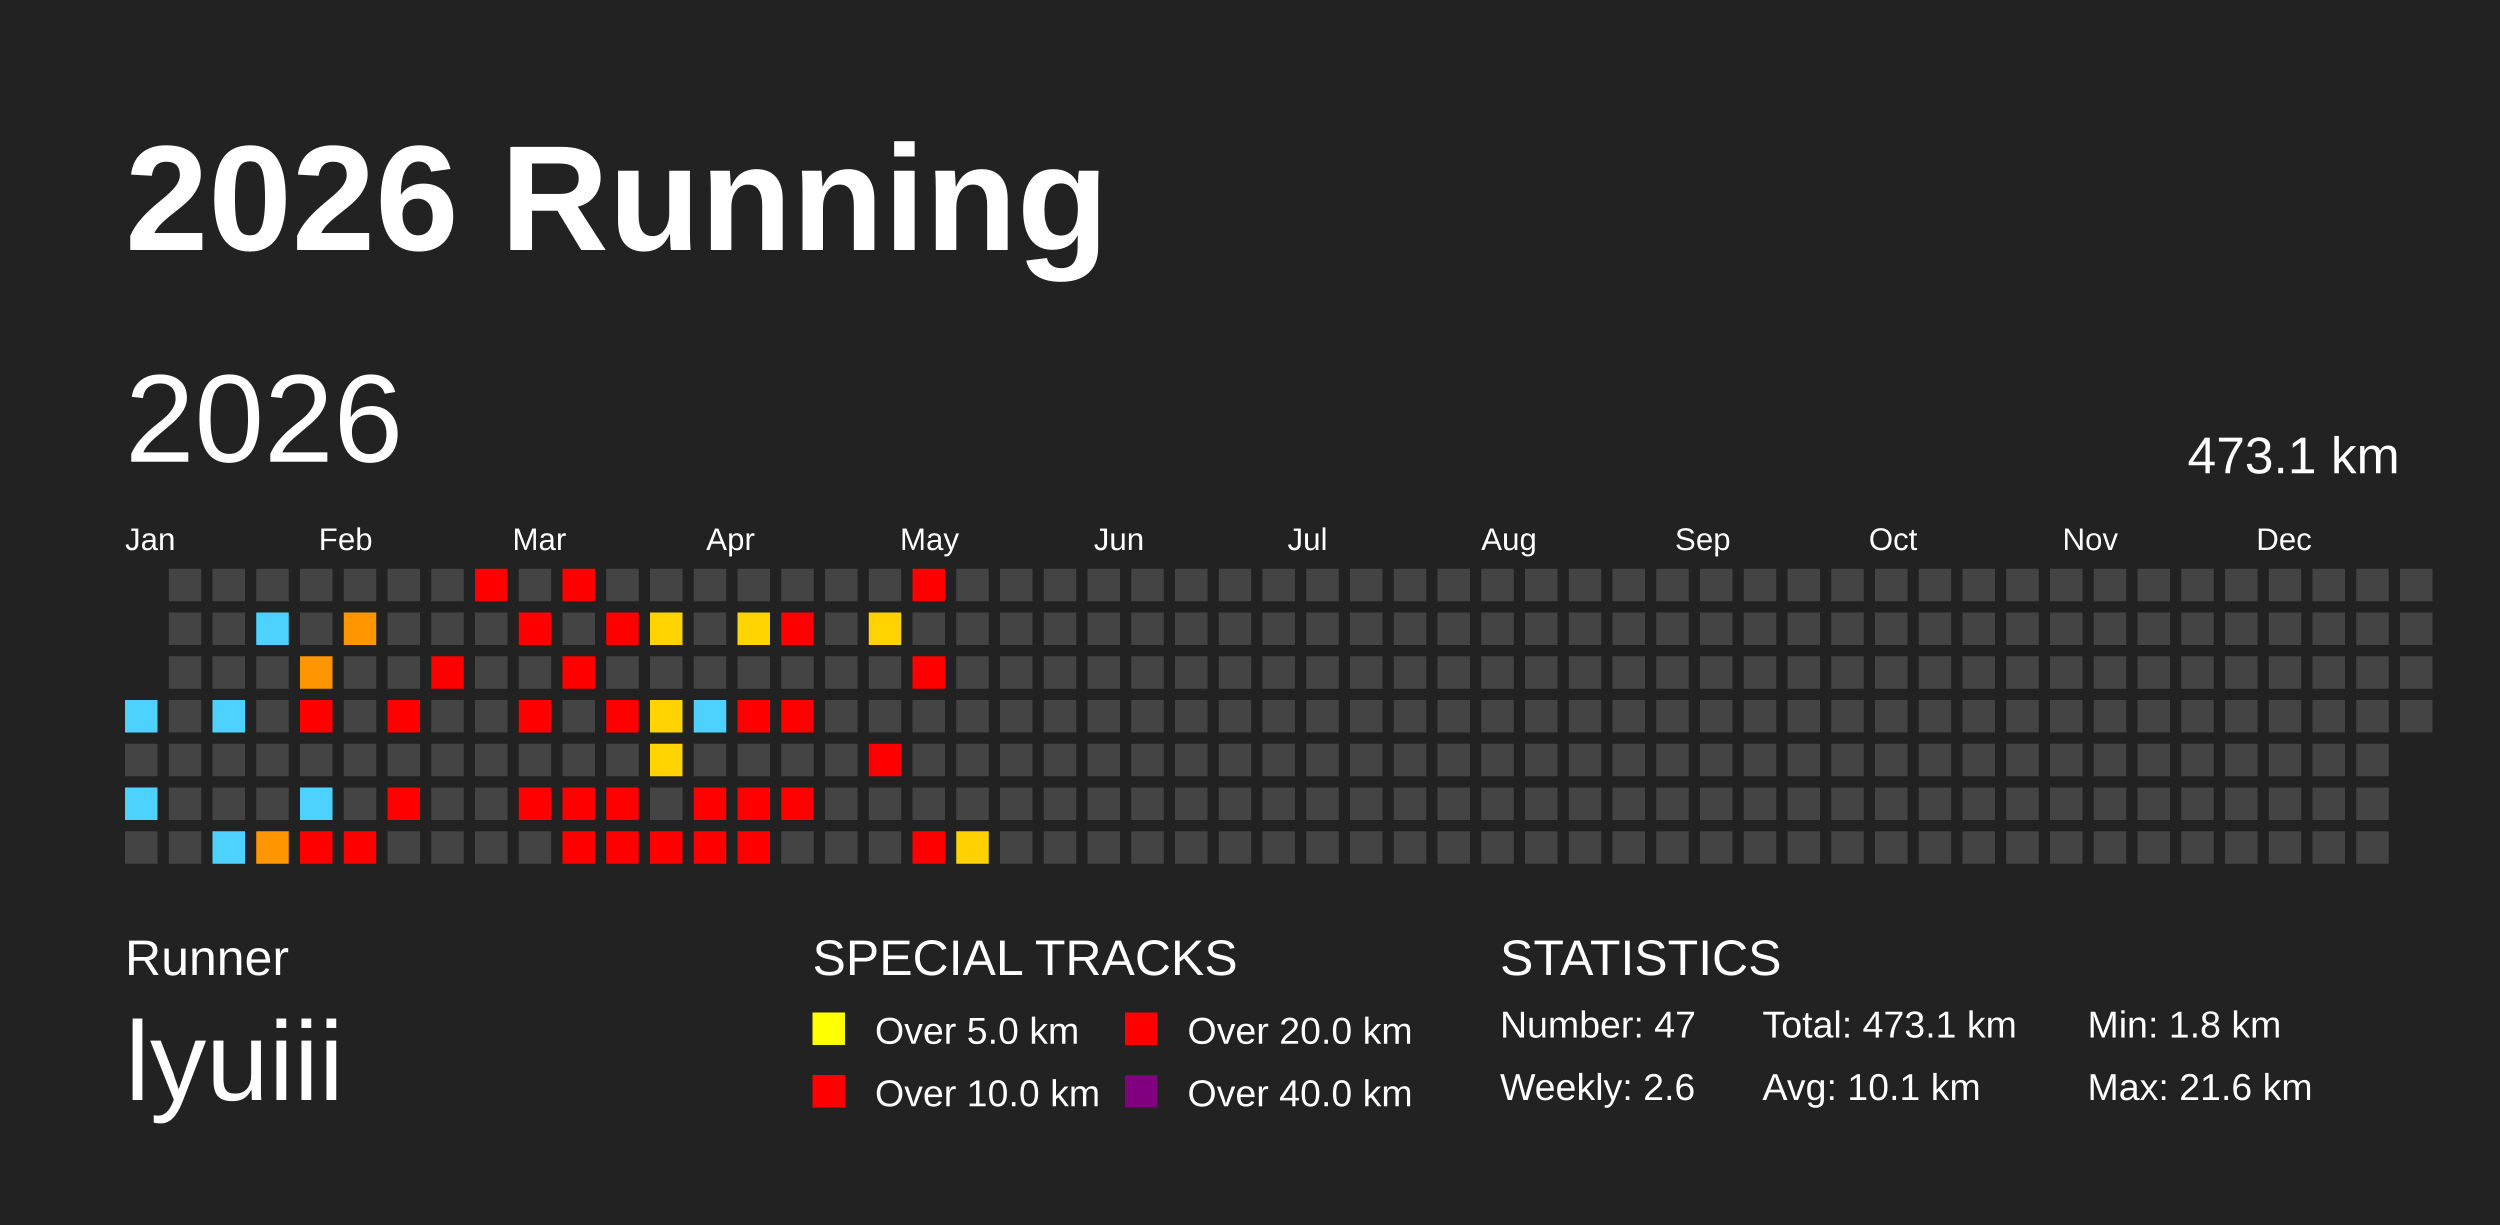
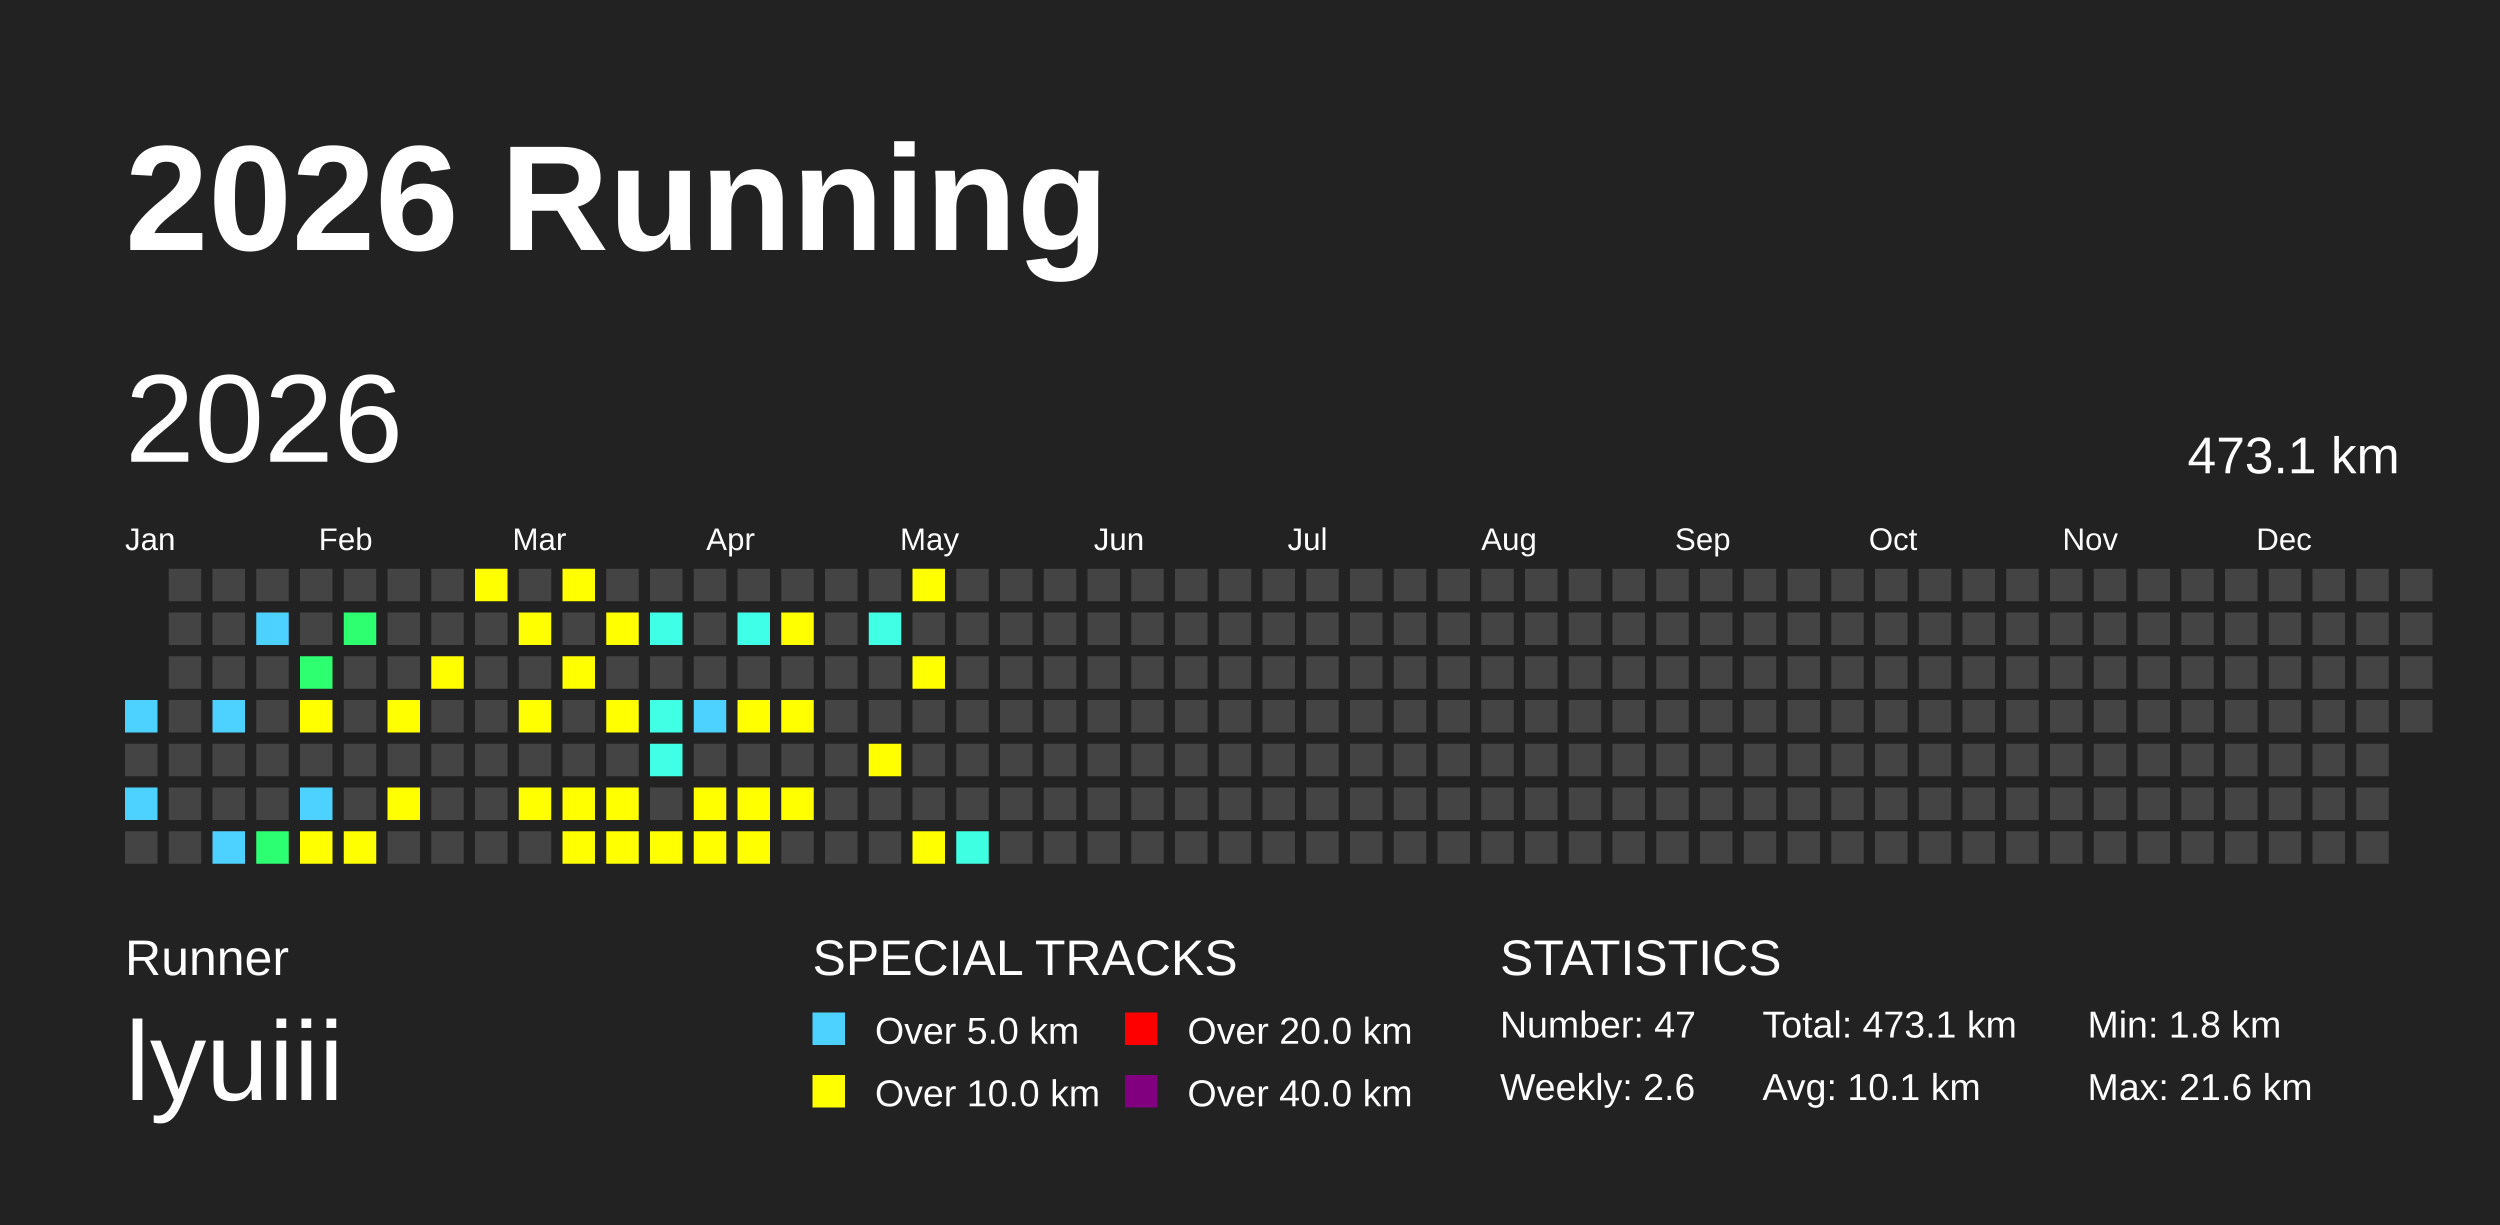
<svg xmlns="http://www.w3.org/2000/svg" baseProfile="full" height="98mm" version="1.1" viewBox="0,0,200,98" width="200mm">
  <defs />
  <rect fill="#222222" height="98" width="200" x="0" y="0" />
  <text fill="#FFFFFF" style="font-size:12px; font-family:Arial; font-weight:bold;" x="10" y="20">2026 Running</text>
  <text fill="#FFFFFF" style="font-size:4px; font-family:Arial" x="10" y="78">Runner</text>
  <text fill="#FFFFFF" style="font-size:9px; font-family:Arial" x="10" y="88">lyuiii</text>
  <text fill="#FFFFFF" style="font-size:4px; font-family:Arial" x="65" y="78">SPECIAL TRACKS</text>
-   <rect fill="yellow" height="2.6" width="2.6" x="65" y="81" />
+   <rect fill="#4DD2FF" height="2.6" width="2.6" x="65" y="81" />
  <text fill="#FFFFFF" style="font-size:3px; font-family:Arial" x="70" y="83.5">Over 5.0 km</text>
-   <rect fill="red" height="2.6" width="2.6" x="65" y="86" />
+   <rect fill="yellow" height="2.6" width="2.6" x="65" y="86" />
  <text fill="#FFFFFF" style="font-size:3px; font-family:Arial" x="70" y="88.5">Over 10.0 km</text>
-   <rect fill="#FF0000" height="2.6" width="2.6" x="90" y="81" />
+   <rect fill="red" height="2.6" width="2.6" x="90" y="81" />
  <text fill="#FFFFFF" style="font-size:3px; font-family:Arial" x="95" y="83.5">Over 20.0 km</text>
  <rect fill="#800080" height="2.6" width="2.6" x="90" y="86" />
  <text fill="#FFFFFF" style="font-size:3px; font-family:Arial" x="95" y="88.5">Over 40.0 km</text>
  <text fill="#FFFFFF" style="font-size:4px; font-family:Arial" x="120" y="78">STATISTICS</text>
  <text fill="#FFFFFF" style="font-size:3px; font-family:Arial" x="120" y="83">Number: 47</text>
  <text fill="#FFFFFF" style="font-size:3px; font-family:Arial" x="120" y="88">Weekly: 2.6</text>
  <text fill="#FFFFFF" style="font-size:3px; font-family:Arial" x="141" y="83">Total: 473.1 km</text>
  <text fill="#FFFFFF" style="font-size:3px; font-family:Arial" x="141" y="88">Avg: 10.1 km</text>
  <text fill="#FFFFFF" style="font-size:3px; font-family:Arial" x="167" y="83">Min: 1.8 km</text>
  <text fill="#FFFFFF" style="font-size:3px; font-family:Arial" x="167" y="88">Max: 21.6 km</text>
  <text dominant-baseline="hanging" fill="#FFFFFF" style="font-size:10.0px; font-family:Arial;" x="10" y="30">2026</text>
  <text dominant-baseline="hanging" fill="#FFFFFF" style="font-size:4.125px; font-family:Arial;" x="175" y="35">473.1 km</text>
  <text fill="#FFFFFF" style="font-size:2.5px; font-family:Arial" x="10.0" y="44">Jan</text>
  <text fill="#FFFFFF" style="font-size:2.5px; font-family:Arial" x="25.5" y="44">Feb</text>
  <text fill="#FFFFFF" style="font-size:2.5px; font-family:Arial" x="41.0" y="44">Mar</text>
  <text fill="#FFFFFF" style="font-size:2.5px; font-family:Arial" x="56.5" y="44">Apr</text>
  <text fill="#FFFFFF" style="font-size:2.5px; font-family:Arial" x="72.0" y="44">May</text>
  <text fill="#FFFFFF" style="font-size:2.5px; font-family:Arial" x="87.5" y="44">Jun</text>
  <text fill="#FFFFFF" style="font-size:2.5px; font-family:Arial" x="103.0" y="44">Jul</text>
  <text fill="#FFFFFF" style="font-size:2.5px; font-family:Arial" x="118.5" y="44">Aug</text>
  <text fill="#FFFFFF" style="font-size:2.5px; font-family:Arial" x="134.0" y="44">Sep</text>
  <text fill="#FFFFFF" style="font-size:2.5px; font-family:Arial" x="149.5" y="44">Oct</text>
  <text fill="#FFFFFF" style="font-size:2.5px; font-family:Arial" x="165.0" y="44">Nov</text>
  <text fill="#FFFFFF" style="font-size:2.5px; font-family:Arial" x="180.5" y="44">Dec</text>
  <rect fill="#4dd2ff" height="2.6" width="2.6" x="10.0" y="56.0" />
  <rect fill="#444444" height="2.6" width="2.6" x="10.0" y="59.5" />
  <rect fill="#4dd2ff" height="2.6" width="2.6" x="10.0" y="63.0" />
  <rect fill="#444444" height="2.6" width="2.6" x="10.0" y="66.5" />
  <rect fill="#444444" height="2.6" width="2.6" x="13.5" y="45.5" />
  <rect fill="#444444" height="2.6" width="2.6" x="13.5" y="49.0" />
  <rect fill="#444444" height="2.6" width="2.6" x="13.5" y="52.5" />
  <rect fill="#444444" height="2.6" width="2.6" x="13.5" y="56.0" />
  <rect fill="#444444" height="2.6" width="2.6" x="13.5" y="59.5" />
  <rect fill="#444444" height="2.6" width="2.6" x="13.5" y="63.0" />
  <rect fill="#444444" height="2.6" width="2.6" x="13.5" y="66.5" />
  <rect fill="#444444" height="2.6" width="2.6" x="17.0" y="45.5" />
  <rect fill="#444444" height="2.6" width="2.6" x="17.0" y="49.0" />
  <rect fill="#444444" height="2.6" width="2.6" x="17.0" y="52.5" />
  <rect fill="#4dd2ff" height="2.6" width="2.6" x="17.0" y="56.0" />
  <rect fill="#444444" height="2.6" width="2.6" x="17.0" y="59.5" />
  <rect fill="#444444" height="2.6" width="2.6" x="17.0" y="63.0" />
  <rect fill="#4dd2ff" height="2.6" width="2.6" x="17.0" y="66.5" />
  <rect fill="#444444" height="2.6" width="2.6" x="20.5" y="45.5" />
  <rect fill="#4dd2ff" height="2.6" width="2.6" x="20.5" y="49.0" />
  <rect fill="#444444" height="2.6" width="2.6" x="20.5" y="52.5" />
  <rect fill="#444444" height="2.6" width="2.6" x="20.5" y="56.0" />
  <rect fill="#444444" height="2.6" width="2.6" x="20.5" y="59.5" />
  <rect fill="#444444" height="2.6" width="2.6" x="20.5" y="63.0" />
-   <rect fill="#ff9600" height="2.6" width="2.6" x="20.5" y="66.5" />
+   <rect fill="#2dff72" height="2.6" width="2.6" x="20.5" y="66.5" />
  <rect fill="#444444" height="2.6" width="2.6" x="24.0" y="45.5" />
  <rect fill="#444444" height="2.6" width="2.6" x="24.0" y="49.0" />
-   <rect fill="#ff9600" height="2.6" width="2.6" x="24.0" y="52.5" />
-   <rect fill="red" height="2.6" width="2.6" x="24.0" y="56.0" />
+   <rect fill="#2dff71" height="2.6" width="2.6" x="24.0" y="52.5" />
+   <rect fill="yellow" height="2.6" width="2.6" x="24.0" y="56.0" />
  <rect fill="#444444" height="2.6" width="2.6" x="24.0" y="59.5" />
  <rect fill="#4dd2ff" height="2.6" width="2.6" x="24.0" y="63.0" />
-   <rect fill="red" height="2.6" width="2.6" x="24.0" y="66.5" />
+   <rect fill="yellow" height="2.6" width="2.6" x="24.0" y="66.5" />
  <rect fill="#444444" height="2.6" width="2.6" x="27.5" y="45.5" />
-   <rect fill="#ff9600" height="2.6" width="2.6" x="27.5" y="49.0" />
+   <rect fill="#2dff71" height="2.6" width="2.6" x="27.5" y="49.0" />
  <rect fill="#444444" height="2.6" width="2.6" x="27.5" y="52.5" />
  <rect fill="#444444" height="2.6" width="2.6" x="27.5" y="56.0" />
  <rect fill="#444444" height="2.6" width="2.6" x="27.5" y="59.5" />
  <rect fill="#444444" height="2.6" width="2.6" x="27.5" y="63.0" />
-   <rect fill="red" height="2.6" width="2.6" x="27.5" y="66.5" />
+   <rect fill="yellow" height="2.6" width="2.6" x="27.5" y="66.5" />
  <rect fill="#444444" height="2.6" width="2.6" x="31.0" y="45.5" />
  <rect fill="#444444" height="2.6" width="2.6" x="31.0" y="49.0" />
  <rect fill="#444444" height="2.6" width="2.6" x="31.0" y="52.5" />
-   <rect fill="red" height="2.6" width="2.6" x="31.0" y="56.0" />
+   <rect fill="yellow" height="2.6" width="2.6" x="31.0" y="56.0" />
  <rect fill="#444444" height="2.6" width="2.6" x="31.0" y="59.5" />
-   <rect fill="red" height="2.6" width="2.6" x="31.0" y="63.0" />
+   <rect fill="yellow" height="2.6" width="2.6" x="31.0" y="63.0" />
  <rect fill="#444444" height="2.6" width="2.6" x="31.0" y="66.5" />
  <rect fill="#444444" height="2.6" width="2.6" x="34.5" y="45.5" />
  <rect fill="#444444" height="2.6" width="2.6" x="34.5" y="49.0" />
-   <rect fill="red" height="2.6" width="2.6" x="34.5" y="52.5" />
+   <rect fill="yellow" height="2.6" width="2.6" x="34.5" y="52.5" />
  <rect fill="#444444" height="2.6" width="2.6" x="34.5" y="56.0" />
  <rect fill="#444444" height="2.6" width="2.6" x="34.5" y="59.5" />
  <rect fill="#444444" height="2.6" width="2.6" x="34.5" y="63.0" />
  <rect fill="#444444" height="2.6" width="2.6" x="34.5" y="66.5" />
-   <rect fill="red" height="2.6" width="2.6" x="38.0" y="45.5" />
+   <rect fill="yellow" height="2.6" width="2.6" x="38.0" y="45.5" />
  <rect fill="#444444" height="2.6" width="2.6" x="38.0" y="49.0" />
  <rect fill="#444444" height="2.6" width="2.6" x="38.0" y="52.5" />
  <rect fill="#444444" height="2.6" width="2.6" x="38.0" y="56.0" />
  <rect fill="#444444" height="2.6" width="2.6" x="38.0" y="59.5" />
  <rect fill="#444444" height="2.6" width="2.6" x="38.0" y="63.0" />
  <rect fill="#444444" height="2.6" width="2.6" x="38.0" y="66.5" />
  <rect fill="#444444" height="2.6" width="2.6" x="41.5" y="45.5" />
-   <rect fill="red" height="2.6" width="2.6" x="41.5" y="49.0" />
+   <rect fill="yellow" height="2.6" width="2.6" x="41.5" y="49.0" />
  <rect fill="#444444" height="2.6" width="2.6" x="41.5" y="52.5" />
-   <rect fill="red" height="2.6" width="2.6" x="41.5" y="56.0" />
+   <rect fill="yellow" height="2.6" width="2.6" x="41.5" y="56.0" />
  <rect fill="#444444" height="2.6" width="2.6" x="41.5" y="59.5" />
-   <rect fill="red" height="2.6" width="2.6" x="41.5" y="63.0" />
+   <rect fill="yellow" height="2.6" width="2.6" x="41.5" y="63.0" />
  <rect fill="#444444" height="2.6" width="2.6" x="41.5" y="66.5" />
-   <rect fill="red" height="2.6" width="2.6" x="45.0" y="45.5" />
+   <rect fill="yellow" height="2.6" width="2.6" x="45.0" y="45.5" />
  <rect fill="#444444" height="2.6" width="2.6" x="45.0" y="49.0" />
-   <rect fill="red" height="2.6" width="2.6" x="45.0" y="52.5" />
+   <rect fill="yellow" height="2.6" width="2.6" x="45.0" y="52.5" />
  <rect fill="#444444" height="2.6" width="2.6" x="45.0" y="56.0" />
  <rect fill="#444444" height="2.6" width="2.6" x="45.0" y="59.5" />
-   <rect fill="red" height="2.6" width="2.6" x="45.0" y="63.0" />
-   <rect fill="red" height="2.6" width="2.6" x="45.0" y="66.5" />
+   <rect fill="yellow" height="2.6" width="2.6" x="45.0" y="63.0" />
+   <rect fill="yellow" height="2.6" width="2.6" x="45.0" y="66.5" />
  <rect fill="#444444" height="2.6" width="2.6" x="48.5" y="45.5" />
-   <rect fill="red" height="2.6" width="2.6" x="48.5" y="49.0" />
+   <rect fill="yellow" height="2.6" width="2.6" x="48.5" y="49.0" />
  <rect fill="#444444" height="2.6" width="2.6" x="48.5" y="52.5" />
-   <rect fill="red" height="2.6" width="2.6" x="48.5" y="56.0" />
+   <rect fill="yellow" height="2.6" width="2.6" x="48.5" y="56.0" />
  <rect fill="#444444" height="2.6" width="2.6" x="48.5" y="59.5" />
-   <rect fill="red" height="2.6" width="2.6" x="48.5" y="63.0" />
-   <rect fill="red" height="2.6" width="2.6" x="48.5" y="66.5" />
+   <rect fill="yellow" height="2.6" width="2.6" x="48.5" y="63.0" />
+   <rect fill="yellow" height="2.6" width="2.6" x="48.5" y="66.5" />
  <rect fill="#444444" height="2.6" width="2.6" x="52.0" y="45.5" />
-   <rect fill="#ffd400" height="2.6" width="2.6" x="52.0" y="49.0" />
+   <rect fill="#40ffe7" height="2.6" width="2.6" x="52.0" y="49.0" />
  <rect fill="#444444" height="2.6" width="2.6" x="52.0" y="52.5" />
-   <rect fill="#ffd300" height="2.6" width="2.6" x="52.0" y="56.0" />
-   <rect fill="#ffd400" height="2.6" width="2.6" x="52.0" y="59.5" />
+   <rect fill="#40ffe5" height="2.6" width="2.6" x="52.0" y="56.0" />
+   <rect fill="#40ffe6" height="2.6" width="2.6" x="52.0" y="59.5" />
  <rect fill="#444444" height="2.6" width="2.6" x="52.0" y="63.0" />
-   <rect fill="red" height="2.6" width="2.6" x="52.0" y="66.5" />
+   <rect fill="yellow" height="2.6" width="2.6" x="52.0" y="66.5" />
  <rect fill="#444444" height="2.6" width="2.6" x="55.5" y="45.5" />
  <rect fill="#444444" height="2.6" width="2.6" x="55.5" y="49.0" />
  <rect fill="#444444" height="2.6" width="2.6" x="55.5" y="52.5" />
  <rect fill="#4dd2ff" height="2.6" width="2.6" x="55.5" y="56.0" />
  <rect fill="#444444" height="2.6" width="2.6" x="55.5" y="59.5" />
-   <rect fill="red" height="2.6" width="2.6" x="55.5" y="63.0" />
-   <rect fill="red" height="2.6" width="2.6" x="55.5" y="66.5" />
+   <rect fill="yellow" height="2.6" width="2.6" x="55.5" y="63.0" />
+   <rect fill="yellow" height="2.6" width="2.6" x="55.5" y="66.5" />
  <rect fill="#444444" height="2.6" width="2.6" x="59.0" y="45.5" />
-   <rect fill="#ffd500" height="2.6" width="2.6" x="59.0" y="49.0" />
+   <rect fill="#40ffe9" height="2.6" width="2.6" x="59.0" y="49.0" />
  <rect fill="#444444" height="2.6" width="2.6" x="59.0" y="52.5" />
-   <rect fill="red" height="2.6" width="2.6" x="59.0" y="56.0" />
+   <rect fill="yellow" height="2.6" width="2.6" x="59.0" y="56.0" />
  <rect fill="#444444" height="2.6" width="2.6" x="59.0" y="59.5" />
-   <rect fill="red" height="2.6" width="2.6" x="59.0" y="63.0" />
-   <rect fill="red" height="2.6" width="2.6" x="59.0" y="66.5" />
+   <rect fill="yellow" height="2.6" width="2.6" x="59.0" y="63.0" />
+   <rect fill="yellow" height="2.6" width="2.6" x="59.0" y="66.5" />
  <rect fill="#444444" height="2.6" width="2.6" x="62.5" y="45.5" />
-   <rect fill="red" height="2.6" width="2.6" x="62.5" y="49.0" />
+   <rect fill="yellow" height="2.6" width="2.6" x="62.5" y="49.0" />
  <rect fill="#444444" height="2.6" width="2.6" x="62.5" y="52.5" />
-   <rect fill="red" height="2.6" width="2.6" x="62.5" y="56.0" />
+   <rect fill="yellow" height="2.6" width="2.6" x="62.5" y="56.0" />
  <rect fill="#444444" height="2.6" width="2.6" x="62.5" y="59.5" />
-   <rect fill="red" height="2.6" width="2.6" x="62.5" y="63.0" />
+   <rect fill="yellow" height="2.6" width="2.6" x="62.5" y="63.0" />
  <rect fill="#444444" height="2.6" width="2.6" x="62.5" y="66.5" />
  <rect fill="#444444" height="2.6" width="2.6" x="66.0" y="45.5" />
  <rect fill="#444444" height="2.6" width="2.6" x="66.0" y="49.0" />
  <rect fill="#444444" height="2.6" width="2.6" x="66.0" y="52.5" />
  <rect fill="#444444" height="2.6" width="2.6" x="66.0" y="56.0" />
  <rect fill="#444444" height="2.6" width="2.6" x="66.0" y="59.5" />
  <rect fill="#444444" height="2.6" width="2.6" x="66.0" y="63.0" />
  <rect fill="#444444" height="2.6" width="2.6" x="66.0" y="66.5" />
  <rect fill="#444444" height="2.6" width="2.6" x="69.5" y="45.5" />
-   <rect fill="#ffd300" height="2.6" width="2.6" x="69.5" y="49.0" />
+   <rect fill="#40ffe5" height="2.6" width="2.6" x="69.5" y="49.0" />
  <rect fill="#444444" height="2.6" width="2.6" x="69.5" y="52.5" />
  <rect fill="#444444" height="2.6" width="2.6" x="69.5" y="56.0" />
-   <rect fill="red" height="2.6" width="2.6" x="69.5" y="59.5" />
+   <rect fill="yellow" height="2.6" width="2.6" x="69.5" y="59.5" />
  <rect fill="#444444" height="2.6" width="2.6" x="69.5" y="63.0" />
  <rect fill="#444444" height="2.6" width="2.6" x="69.5" y="66.5" />
-   <rect fill="red" height="2.6" width="2.6" x="73.0" y="45.5" />
+   <rect fill="yellow" height="2.6" width="2.6" x="73.0" y="45.5" />
  <rect fill="#444444" height="2.6" width="2.6" x="73.0" y="49.0" />
-   <rect fill="red" height="2.6" width="2.6" x="73.0" y="52.5" />
+   <rect fill="yellow" height="2.6" width="2.6" x="73.0" y="52.5" />
  <rect fill="#444444" height="2.6" width="2.6" x="73.0" y="56.0" />
  <rect fill="#444444" height="2.6" width="2.6" x="73.0" y="59.5" />
  <rect fill="#444444" height="2.6" width="2.6" x="73.0" y="63.0" />
-   <rect fill="red" height="2.6" width="2.6" x="73.0" y="66.5" />
+   <rect fill="yellow" height="2.6" width="2.6" x="73.0" y="66.5" />
  <rect fill="#444444" height="2.6" width="2.6" x="76.5" y="45.5" />
  <rect fill="#444444" height="2.6" width="2.6" x="76.5" y="49.0" />
  <rect fill="#444444" height="2.6" width="2.6" x="76.5" y="52.5" />
  <rect fill="#444444" height="2.6" width="2.6" x="76.5" y="56.0" />
  <rect fill="#444444" height="2.6" width="2.6" x="76.5" y="59.5" />
  <rect fill="#444444" height="2.6" width="2.6" x="76.5" y="63.0" />
-   <rect fill="#ffd100" height="2.6" width="2.6" x="76.5" y="66.5" />
+   <rect fill="#3fffe2" height="2.6" width="2.6" x="76.5" y="66.5" />
  <rect fill="#444444" height="2.6" width="2.6" x="80.0" y="45.5" />
  <rect fill="#444444" height="2.6" width="2.6" x="80.0" y="49.0" />
  <rect fill="#444444" height="2.6" width="2.6" x="80.0" y="52.5" />
  <rect fill="#444444" height="2.6" width="2.6" x="80.0" y="56.0" />
  <rect fill="#444444" height="2.6" width="2.6" x="80.0" y="59.5" />
  <rect fill="#444444" height="2.6" width="2.6" x="80.0" y="63.0" />
  <rect fill="#444444" height="2.6" width="2.6" x="80.0" y="66.5" />
  <rect fill="#444444" height="2.6" width="2.6" x="83.5" y="45.5" />
  <rect fill="#444444" height="2.6" width="2.6" x="83.5" y="49.0" />
  <rect fill="#444444" height="2.6" width="2.6" x="83.5" y="52.5" />
  <rect fill="#444444" height="2.6" width="2.6" x="83.5" y="56.0" />
  <rect fill="#444444" height="2.6" width="2.6" x="83.5" y="59.5" />
  <rect fill="#444444" height="2.6" width="2.6" x="83.5" y="63.0" />
  <rect fill="#444444" height="2.6" width="2.6" x="83.5" y="66.5" />
  <rect fill="#444444" height="2.6" width="2.6" x="87.0" y="45.5" />
  <rect fill="#444444" height="2.6" width="2.6" x="87.0" y="49.0" />
  <rect fill="#444444" height="2.6" width="2.6" x="87.0" y="52.5" />
  <rect fill="#444444" height="2.6" width="2.6" x="87.0" y="56.0" />
  <rect fill="#444444" height="2.6" width="2.6" x="87.0" y="59.5" />
  <rect fill="#444444" height="2.6" width="2.6" x="87.0" y="63.0" />
  <rect fill="#444444" height="2.6" width="2.6" x="87.0" y="66.5" />
  <rect fill="#444444" height="2.6" width="2.6" x="90.5" y="45.5" />
  <rect fill="#444444" height="2.6" width="2.6" x="90.5" y="49.0" />
  <rect fill="#444444" height="2.6" width="2.6" x="90.5" y="52.5" />
  <rect fill="#444444" height="2.6" width="2.6" x="90.5" y="56.0" />
  <rect fill="#444444" height="2.6" width="2.6" x="90.5" y="59.5" />
  <rect fill="#444444" height="2.6" width="2.6" x="90.5" y="63.0" />
  <rect fill="#444444" height="2.6" width="2.6" x="90.5" y="66.5" />
  <rect fill="#444444" height="2.6" width="2.6" x="94.0" y="45.5" />
  <rect fill="#444444" height="2.6" width="2.6" x="94.0" y="49.0" />
  <rect fill="#444444" height="2.6" width="2.6" x="94.0" y="52.5" />
  <rect fill="#444444" height="2.6" width="2.6" x="94.0" y="56.0" />
  <rect fill="#444444" height="2.6" width="2.6" x="94.0" y="59.5" />
  <rect fill="#444444" height="2.6" width="2.6" x="94.0" y="63.0" />
  <rect fill="#444444" height="2.6" width="2.6" x="94.0" y="66.5" />
  <rect fill="#444444" height="2.6" width="2.6" x="97.5" y="45.5" />
  <rect fill="#444444" height="2.6" width="2.6" x="97.5" y="49.0" />
  <rect fill="#444444" height="2.6" width="2.6" x="97.5" y="52.5" />
  <rect fill="#444444" height="2.6" width="2.6" x="97.5" y="56.0" />
  <rect fill="#444444" height="2.6" width="2.6" x="97.5" y="59.5" />
  <rect fill="#444444" height="2.6" width="2.6" x="97.5" y="63.0" />
  <rect fill="#444444" height="2.6" width="2.6" x="97.5" y="66.5" />
  <rect fill="#444444" height="2.6" width="2.6" x="101.0" y="45.5" />
  <rect fill="#444444" height="2.6" width="2.6" x="101.0" y="49.0" />
  <rect fill="#444444" height="2.6" width="2.6" x="101.0" y="52.5" />
  <rect fill="#444444" height="2.6" width="2.6" x="101.0" y="56.0" />
  <rect fill="#444444" height="2.6" width="2.6" x="101.0" y="59.5" />
  <rect fill="#444444" height="2.6" width="2.6" x="101.0" y="63.0" />
  <rect fill="#444444" height="2.6" width="2.6" x="101.0" y="66.5" />
  <rect fill="#444444" height="2.6" width="2.6" x="104.5" y="45.5" />
  <rect fill="#444444" height="2.6" width="2.6" x="104.5" y="49.0" />
  <rect fill="#444444" height="2.6" width="2.6" x="104.5" y="52.5" />
  <rect fill="#444444" height="2.6" width="2.6" x="104.5" y="56.0" />
  <rect fill="#444444" height="2.6" width="2.6" x="104.5" y="59.5" />
  <rect fill="#444444" height="2.6" width="2.6" x="104.5" y="63.0" />
  <rect fill="#444444" height="2.6" width="2.6" x="104.5" y="66.5" />
  <rect fill="#444444" height="2.6" width="2.6" x="108.0" y="45.5" />
  <rect fill="#444444" height="2.6" width="2.6" x="108.0" y="49.0" />
  <rect fill="#444444" height="2.6" width="2.6" x="108.0" y="52.5" />
  <rect fill="#444444" height="2.6" width="2.6" x="108.0" y="56.0" />
  <rect fill="#444444" height="2.6" width="2.6" x="108.0" y="59.5" />
  <rect fill="#444444" height="2.6" width="2.6" x="108.0" y="63.0" />
  <rect fill="#444444" height="2.6" width="2.6" x="108.0" y="66.5" />
  <rect fill="#444444" height="2.6" width="2.6" x="111.5" y="45.5" />
  <rect fill="#444444" height="2.6" width="2.6" x="111.5" y="49.0" />
  <rect fill="#444444" height="2.6" width="2.6" x="111.5" y="52.5" />
  <rect fill="#444444" height="2.6" width="2.6" x="111.5" y="56.0" />
  <rect fill="#444444" height="2.6" width="2.6" x="111.5" y="59.5" />
  <rect fill="#444444" height="2.6" width="2.6" x="111.5" y="63.0" />
  <rect fill="#444444" height="2.6" width="2.6" x="111.5" y="66.5" />
  <rect fill="#444444" height="2.6" width="2.6" x="115.0" y="45.5" />
  <rect fill="#444444" height="2.6" width="2.6" x="115.0" y="49.0" />
  <rect fill="#444444" height="2.6" width="2.6" x="115.0" y="52.5" />
  <rect fill="#444444" height="2.6" width="2.6" x="115.0" y="56.0" />
  <rect fill="#444444" height="2.6" width="2.6" x="115.0" y="59.5" />
  <rect fill="#444444" height="2.6" width="2.6" x="115.0" y="63.0" />
  <rect fill="#444444" height="2.6" width="2.6" x="115.0" y="66.5" />
  <rect fill="#444444" height="2.6" width="2.6" x="118.5" y="45.5" />
  <rect fill="#444444" height="2.6" width="2.6" x="118.5" y="49.0" />
  <rect fill="#444444" height="2.6" width="2.6" x="118.5" y="52.5" />
  <rect fill="#444444" height="2.6" width="2.6" x="118.5" y="56.0" />
  <rect fill="#444444" height="2.6" width="2.6" x="118.5" y="59.5" />
  <rect fill="#444444" height="2.6" width="2.6" x="118.5" y="63.0" />
  <rect fill="#444444" height="2.6" width="2.6" x="118.5" y="66.5" />
  <rect fill="#444444" height="2.6" width="2.6" x="122.0" y="45.5" />
  <rect fill="#444444" height="2.6" width="2.6" x="122.0" y="49.0" />
  <rect fill="#444444" height="2.6" width="2.6" x="122.0" y="52.5" />
  <rect fill="#444444" height="2.6" width="2.6" x="122.0" y="56.0" />
  <rect fill="#444444" height="2.6" width="2.6" x="122.0" y="59.5" />
  <rect fill="#444444" height="2.6" width="2.6" x="122.0" y="63.0" />
  <rect fill="#444444" height="2.6" width="2.6" x="122.0" y="66.5" />
  <rect fill="#444444" height="2.6" width="2.6" x="125.5" y="45.5" />
  <rect fill="#444444" height="2.6" width="2.6" x="125.5" y="49.0" />
  <rect fill="#444444" height="2.6" width="2.6" x="125.5" y="52.5" />
  <rect fill="#444444" height="2.6" width="2.6" x="125.5" y="56.0" />
  <rect fill="#444444" height="2.6" width="2.6" x="125.5" y="59.5" />
  <rect fill="#444444" height="2.6" width="2.6" x="125.5" y="63.0" />
  <rect fill="#444444" height="2.6" width="2.6" x="125.5" y="66.5" />
  <rect fill="#444444" height="2.6" width="2.6" x="129.0" y="45.5" />
  <rect fill="#444444" height="2.6" width="2.6" x="129.0" y="49.0" />
  <rect fill="#444444" height="2.6" width="2.6" x="129.0" y="52.5" />
  <rect fill="#444444" height="2.6" width="2.6" x="129.0" y="56.0" />
  <rect fill="#444444" height="2.6" width="2.6" x="129.0" y="59.5" />
  <rect fill="#444444" height="2.6" width="2.6" x="129.0" y="63.0" />
  <rect fill="#444444" height="2.6" width="2.6" x="129.0" y="66.5" />
  <rect fill="#444444" height="2.6" width="2.6" x="132.5" y="45.5" />
  <rect fill="#444444" height="2.6" width="2.6" x="132.5" y="49.0" />
  <rect fill="#444444" height="2.6" width="2.6" x="132.5" y="52.5" />
  <rect fill="#444444" height="2.6" width="2.6" x="132.5" y="56.0" />
  <rect fill="#444444" height="2.6" width="2.6" x="132.5" y="59.5" />
  <rect fill="#444444" height="2.6" width="2.6" x="132.5" y="63.0" />
  <rect fill="#444444" height="2.6" width="2.6" x="132.5" y="66.5" />
  <rect fill="#444444" height="2.6" width="2.6" x="136.0" y="45.5" />
  <rect fill="#444444" height="2.6" width="2.6" x="136.0" y="49.0" />
  <rect fill="#444444" height="2.6" width="2.6" x="136.0" y="52.5" />
  <rect fill="#444444" height="2.6" width="2.6" x="136.0" y="56.0" />
  <rect fill="#444444" height="2.6" width="2.6" x="136.0" y="59.5" />
  <rect fill="#444444" height="2.6" width="2.6" x="136.0" y="63.0" />
  <rect fill="#444444" height="2.6" width="2.6" x="136.0" y="66.5" />
  <rect fill="#444444" height="2.6" width="2.6" x="139.5" y="45.5" />
  <rect fill="#444444" height="2.6" width="2.6" x="139.5" y="49.0" />
  <rect fill="#444444" height="2.6" width="2.6" x="139.5" y="52.5" />
  <rect fill="#444444" height="2.6" width="2.6" x="139.5" y="56.0" />
  <rect fill="#444444" height="2.6" width="2.6" x="139.5" y="59.5" />
  <rect fill="#444444" height="2.6" width="2.6" x="139.5" y="63.0" />
  <rect fill="#444444" height="2.6" width="2.6" x="139.5" y="66.5" />
  <rect fill="#444444" height="2.6" width="2.6" x="143.0" y="45.5" />
  <rect fill="#444444" height="2.6" width="2.6" x="143.0" y="49.0" />
  <rect fill="#444444" height="2.6" width="2.6" x="143.0" y="52.5" />
  <rect fill="#444444" height="2.6" width="2.6" x="143.0" y="56.0" />
  <rect fill="#444444" height="2.6" width="2.6" x="143.0" y="59.5" />
  <rect fill="#444444" height="2.6" width="2.6" x="143.0" y="63.0" />
  <rect fill="#444444" height="2.6" width="2.6" x="143.0" y="66.5" />
  <rect fill="#444444" height="2.6" width="2.6" x="146.5" y="45.5" />
  <rect fill="#444444" height="2.6" width="2.6" x="146.5" y="49.0" />
  <rect fill="#444444" height="2.6" width="2.6" x="146.5" y="52.5" />
  <rect fill="#444444" height="2.6" width="2.6" x="146.5" y="56.0" />
  <rect fill="#444444" height="2.6" width="2.6" x="146.5" y="59.5" />
  <rect fill="#444444" height="2.6" width="2.6" x="146.5" y="63.0" />
  <rect fill="#444444" height="2.6" width="2.6" x="146.5" y="66.5" />
  <rect fill="#444444" height="2.6" width="2.6" x="150.0" y="45.5" />
  <rect fill="#444444" height="2.6" width="2.6" x="150.0" y="49.0" />
  <rect fill="#444444" height="2.6" width="2.6" x="150.0" y="52.5" />
  <rect fill="#444444" height="2.6" width="2.6" x="150.0" y="56.0" />
  <rect fill="#444444" height="2.6" width="2.6" x="150.0" y="59.5" />
  <rect fill="#444444" height="2.6" width="2.6" x="150.0" y="63.0" />
  <rect fill="#444444" height="2.6" width="2.6" x="150.0" y="66.5" />
  <rect fill="#444444" height="2.6" width="2.6" x="153.5" y="45.5" />
  <rect fill="#444444" height="2.6" width="2.6" x="153.5" y="49.0" />
  <rect fill="#444444" height="2.6" width="2.6" x="153.5" y="52.5" />
  <rect fill="#444444" height="2.6" width="2.6" x="153.5" y="56.0" />
  <rect fill="#444444" height="2.6" width="2.6" x="153.5" y="59.5" />
  <rect fill="#444444" height="2.6" width="2.6" x="153.5" y="63.0" />
  <rect fill="#444444" height="2.6" width="2.6" x="153.5" y="66.5" />
  <rect fill="#444444" height="2.6" width="2.6" x="157.0" y="45.5" />
  <rect fill="#444444" height="2.6" width="2.6" x="157.0" y="49.0" />
  <rect fill="#444444" height="2.6" width="2.6" x="157.0" y="52.5" />
  <rect fill="#444444" height="2.6" width="2.6" x="157.0" y="56.0" />
  <rect fill="#444444" height="2.6" width="2.6" x="157.0" y="59.5" />
  <rect fill="#444444" height="2.6" width="2.6" x="157.0" y="63.0" />
  <rect fill="#444444" height="2.6" width="2.6" x="157.0" y="66.5" />
  <rect fill="#444444" height="2.6" width="2.6" x="160.5" y="45.5" />
  <rect fill="#444444" height="2.6" width="2.6" x="160.5" y="49.0" />
  <rect fill="#444444" height="2.6" width="2.6" x="160.5" y="52.5" />
  <rect fill="#444444" height="2.6" width="2.6" x="160.5" y="56.0" />
  <rect fill="#444444" height="2.6" width="2.6" x="160.5" y="59.5" />
  <rect fill="#444444" height="2.6" width="2.6" x="160.5" y="63.0" />
  <rect fill="#444444" height="2.6" width="2.6" x="160.5" y="66.5" />
  <rect fill="#444444" height="2.6" width="2.6" x="164.0" y="45.5" />
  <rect fill="#444444" height="2.6" width="2.6" x="164.0" y="49.0" />
  <rect fill="#444444" height="2.6" width="2.6" x="164.0" y="52.5" />
  <rect fill="#444444" height="2.6" width="2.6" x="164.0" y="56.0" />
  <rect fill="#444444" height="2.6" width="2.6" x="164.0" y="59.5" />
  <rect fill="#444444" height="2.6" width="2.6" x="164.0" y="63.0" />
  <rect fill="#444444" height="2.6" width="2.6" x="164.0" y="66.5" />
  <rect fill="#444444" height="2.6" width="2.6" x="167.5" y="45.5" />
  <rect fill="#444444" height="2.6" width="2.6" x="167.5" y="49.0" />
  <rect fill="#444444" height="2.6" width="2.6" x="167.5" y="52.5" />
  <rect fill="#444444" height="2.6" width="2.6" x="167.5" y="56.0" />
  <rect fill="#444444" height="2.6" width="2.6" x="167.5" y="59.5" />
  <rect fill="#444444" height="2.6" width="2.6" x="167.5" y="63.0" />
  <rect fill="#444444" height="2.6" width="2.6" x="167.5" y="66.5" />
  <rect fill="#444444" height="2.6" width="2.6" x="171.0" y="45.5" />
  <rect fill="#444444" height="2.6" width="2.6" x="171.0" y="49.0" />
  <rect fill="#444444" height="2.6" width="2.6" x="171.0" y="52.5" />
  <rect fill="#444444" height="2.6" width="2.6" x="171.0" y="56.0" />
  <rect fill="#444444" height="2.6" width="2.6" x="171.0" y="59.5" />
  <rect fill="#444444" height="2.6" width="2.6" x="171.0" y="63.0" />
  <rect fill="#444444" height="2.6" width="2.6" x="171.0" y="66.5" />
  <rect fill="#444444" height="2.6" width="2.6" x="174.5" y="45.5" />
  <rect fill="#444444" height="2.6" width="2.6" x="174.5" y="49.0" />
  <rect fill="#444444" height="2.6" width="2.6" x="174.5" y="52.5" />
  <rect fill="#444444" height="2.6" width="2.6" x="174.5" y="56.0" />
  <rect fill="#444444" height="2.6" width="2.6" x="174.5" y="59.5" />
  <rect fill="#444444" height="2.6" width="2.6" x="174.5" y="63.0" />
  <rect fill="#444444" height="2.6" width="2.6" x="174.5" y="66.5" />
  <rect fill="#444444" height="2.6" width="2.6" x="178.0" y="45.5" />
  <rect fill="#444444" height="2.6" width="2.6" x="178.0" y="49.0" />
  <rect fill="#444444" height="2.6" width="2.6" x="178.0" y="52.5" />
  <rect fill="#444444" height="2.6" width="2.6" x="178.0" y="56.0" />
  <rect fill="#444444" height="2.6" width="2.6" x="178.0" y="59.5" />
  <rect fill="#444444" height="2.6" width="2.6" x="178.0" y="63.0" />
  <rect fill="#444444" height="2.6" width="2.6" x="178.0" y="66.5" />
  <rect fill="#444444" height="2.6" width="2.6" x="181.5" y="45.5" />
  <rect fill="#444444" height="2.6" width="2.6" x="181.5" y="49.0" />
  <rect fill="#444444" height="2.6" width="2.6" x="181.5" y="52.5" />
  <rect fill="#444444" height="2.6" width="2.6" x="181.5" y="56.0" />
  <rect fill="#444444" height="2.6" width="2.6" x="181.5" y="59.5" />
  <rect fill="#444444" height="2.6" width="2.6" x="181.5" y="63.0" />
  <rect fill="#444444" height="2.6" width="2.6" x="181.5" y="66.5" />
  <rect fill="#444444" height="2.6" width="2.6" x="185.0" y="45.5" />
  <rect fill="#444444" height="2.6" width="2.6" x="185.0" y="49.0" />
  <rect fill="#444444" height="2.6" width="2.6" x="185.0" y="52.5" />
  <rect fill="#444444" height="2.6" width="2.6" x="185.0" y="56.0" />
  <rect fill="#444444" height="2.6" width="2.6" x="185.0" y="59.5" />
  <rect fill="#444444" height="2.6" width="2.6" x="185.0" y="63.0" />
  <rect fill="#444444" height="2.6" width="2.6" x="185.0" y="66.5" />
  <rect fill="#444444" height="2.6" width="2.6" x="188.5" y="45.5" />
  <rect fill="#444444" height="2.6" width="2.6" x="188.5" y="49.0" />
  <rect fill="#444444" height="2.6" width="2.6" x="188.5" y="52.5" />
  <rect fill="#444444" height="2.6" width="2.6" x="188.5" y="56.0" />
  <rect fill="#444444" height="2.6" width="2.6" x="188.5" y="59.5" />
  <rect fill="#444444" height="2.6" width="2.6" x="188.5" y="63.0" />
  <rect fill="#444444" height="2.6" width="2.6" x="188.5" y="66.5" />
  <rect fill="#444444" height="2.6" width="2.6" x="192.0" y="45.5" />
  <rect fill="#444444" height="2.6" width="2.6" x="192.0" y="49.0" />
  <rect fill="#444444" height="2.6" width="2.6" x="192.0" y="52.5" />
  <rect fill="#444444" height="2.6" width="2.6" x="192.0" y="56.0" />
</svg>
